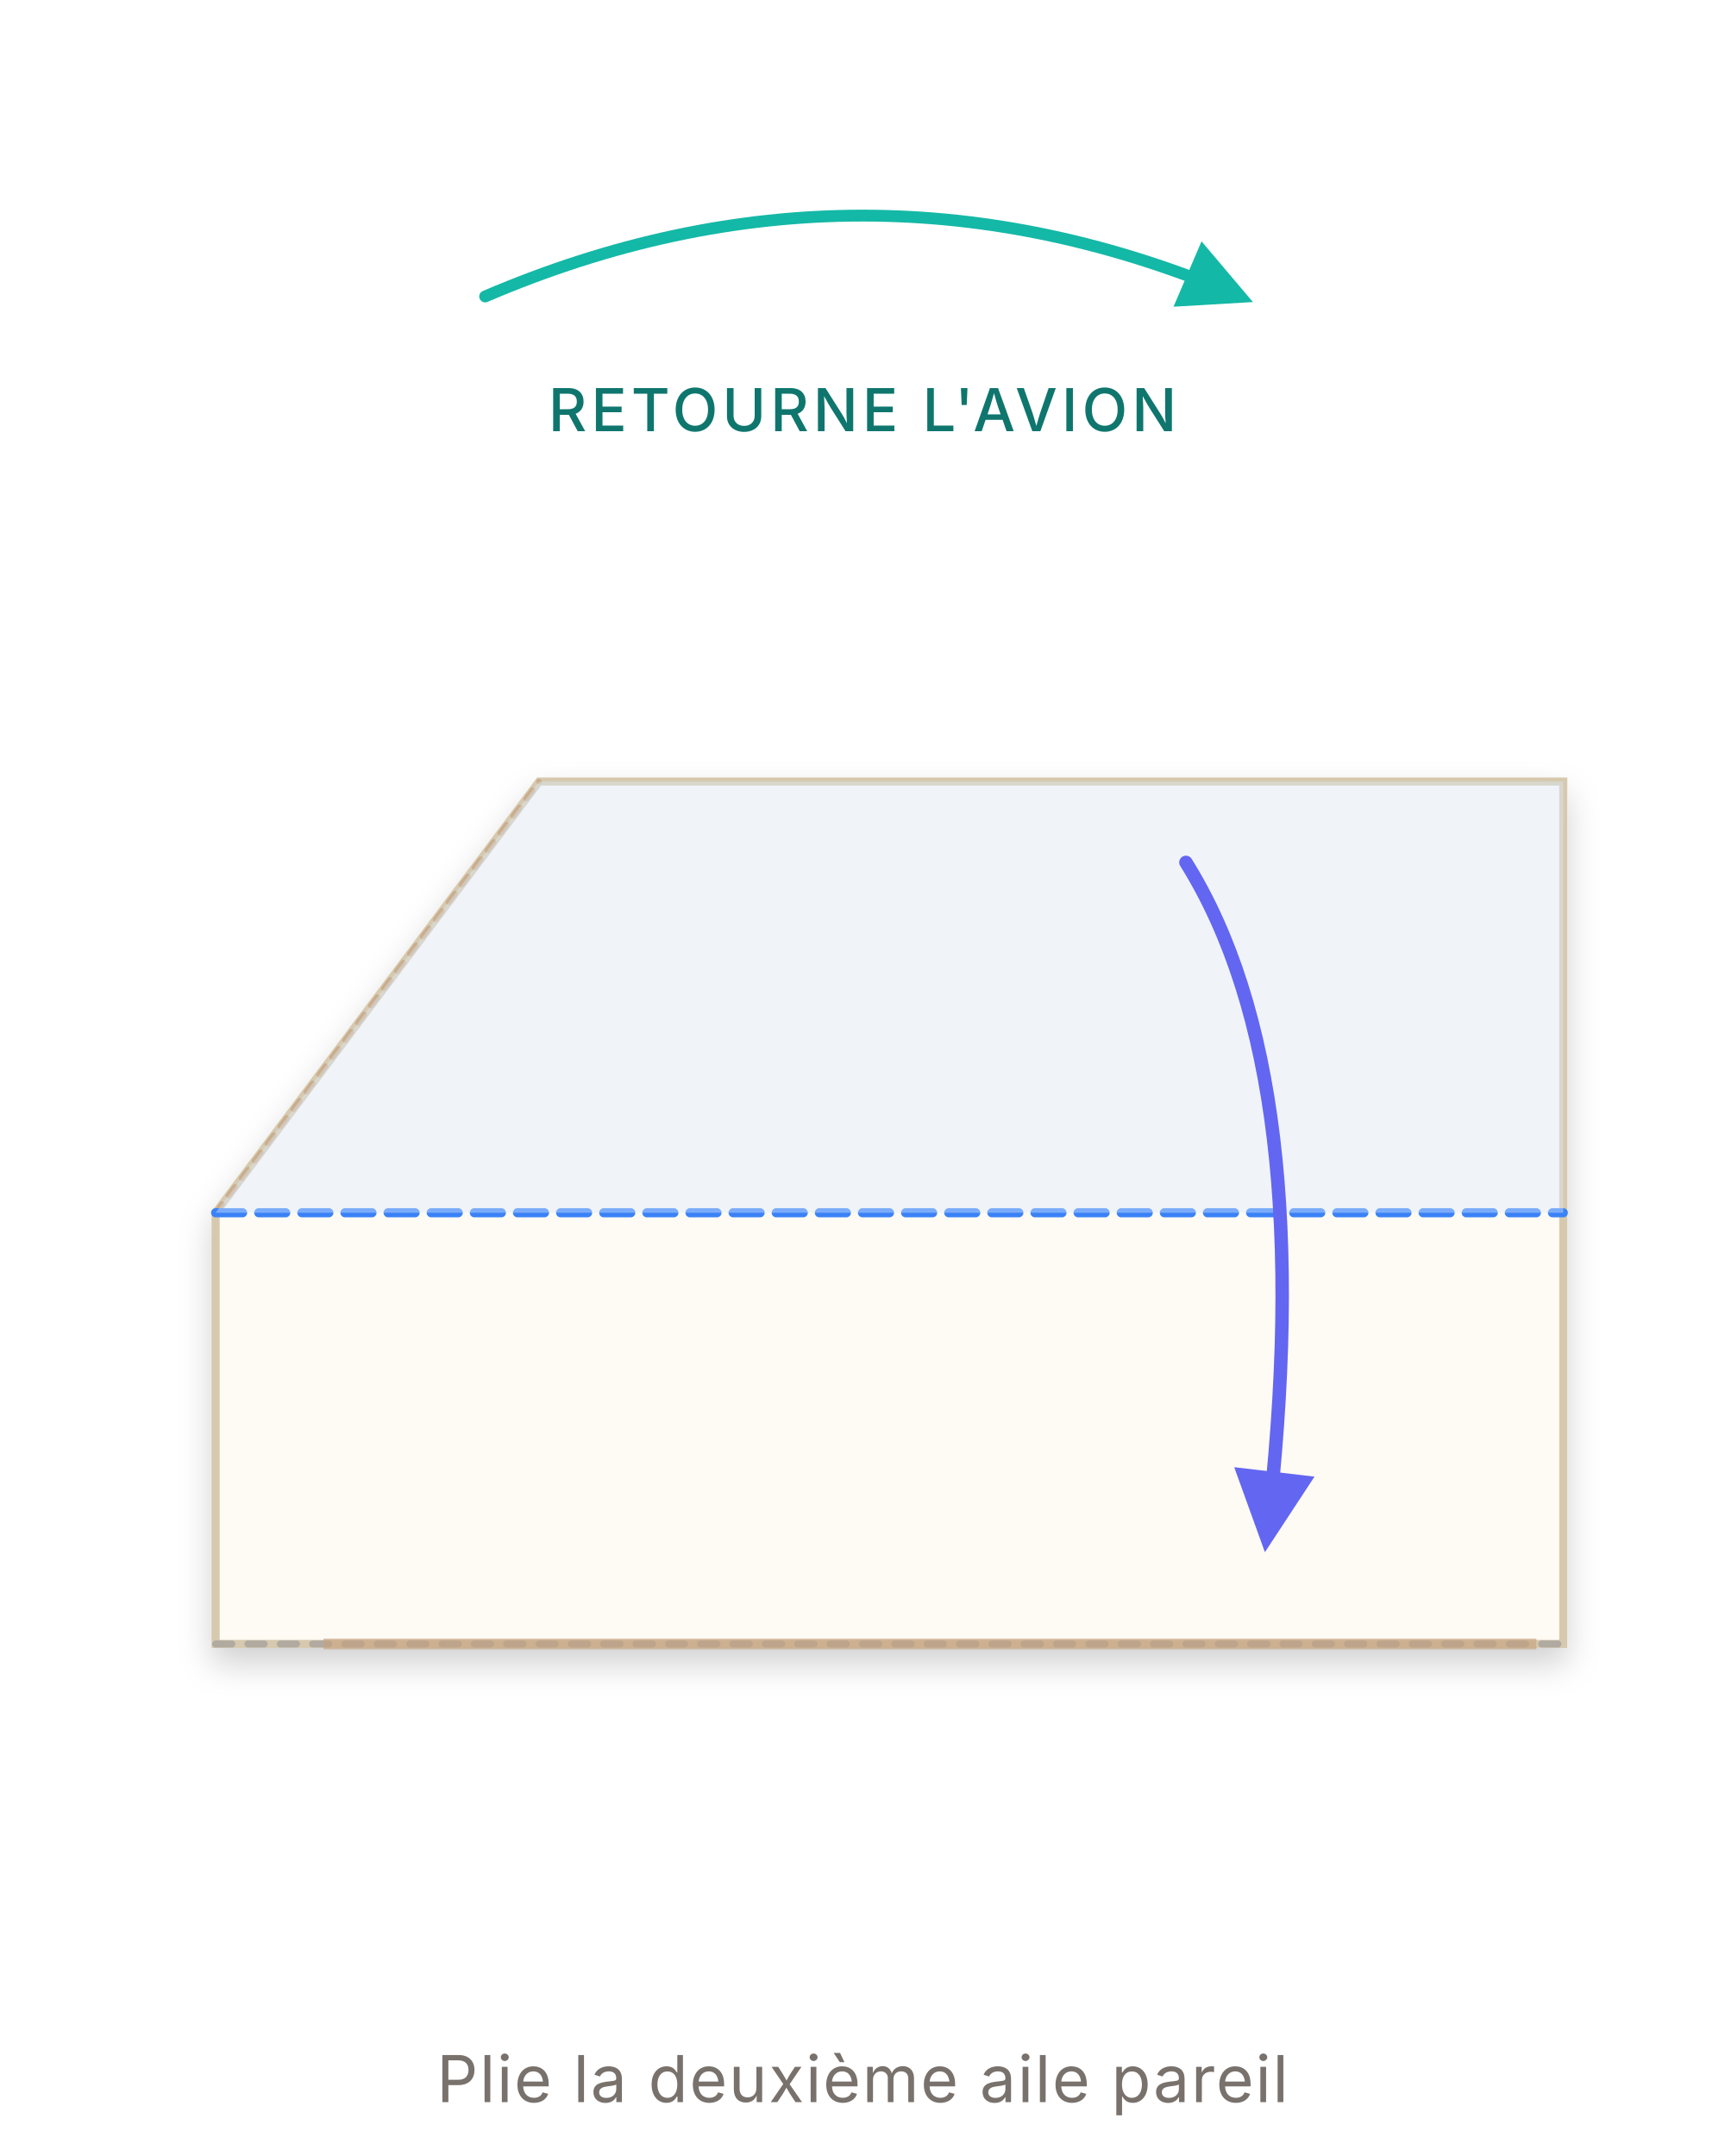
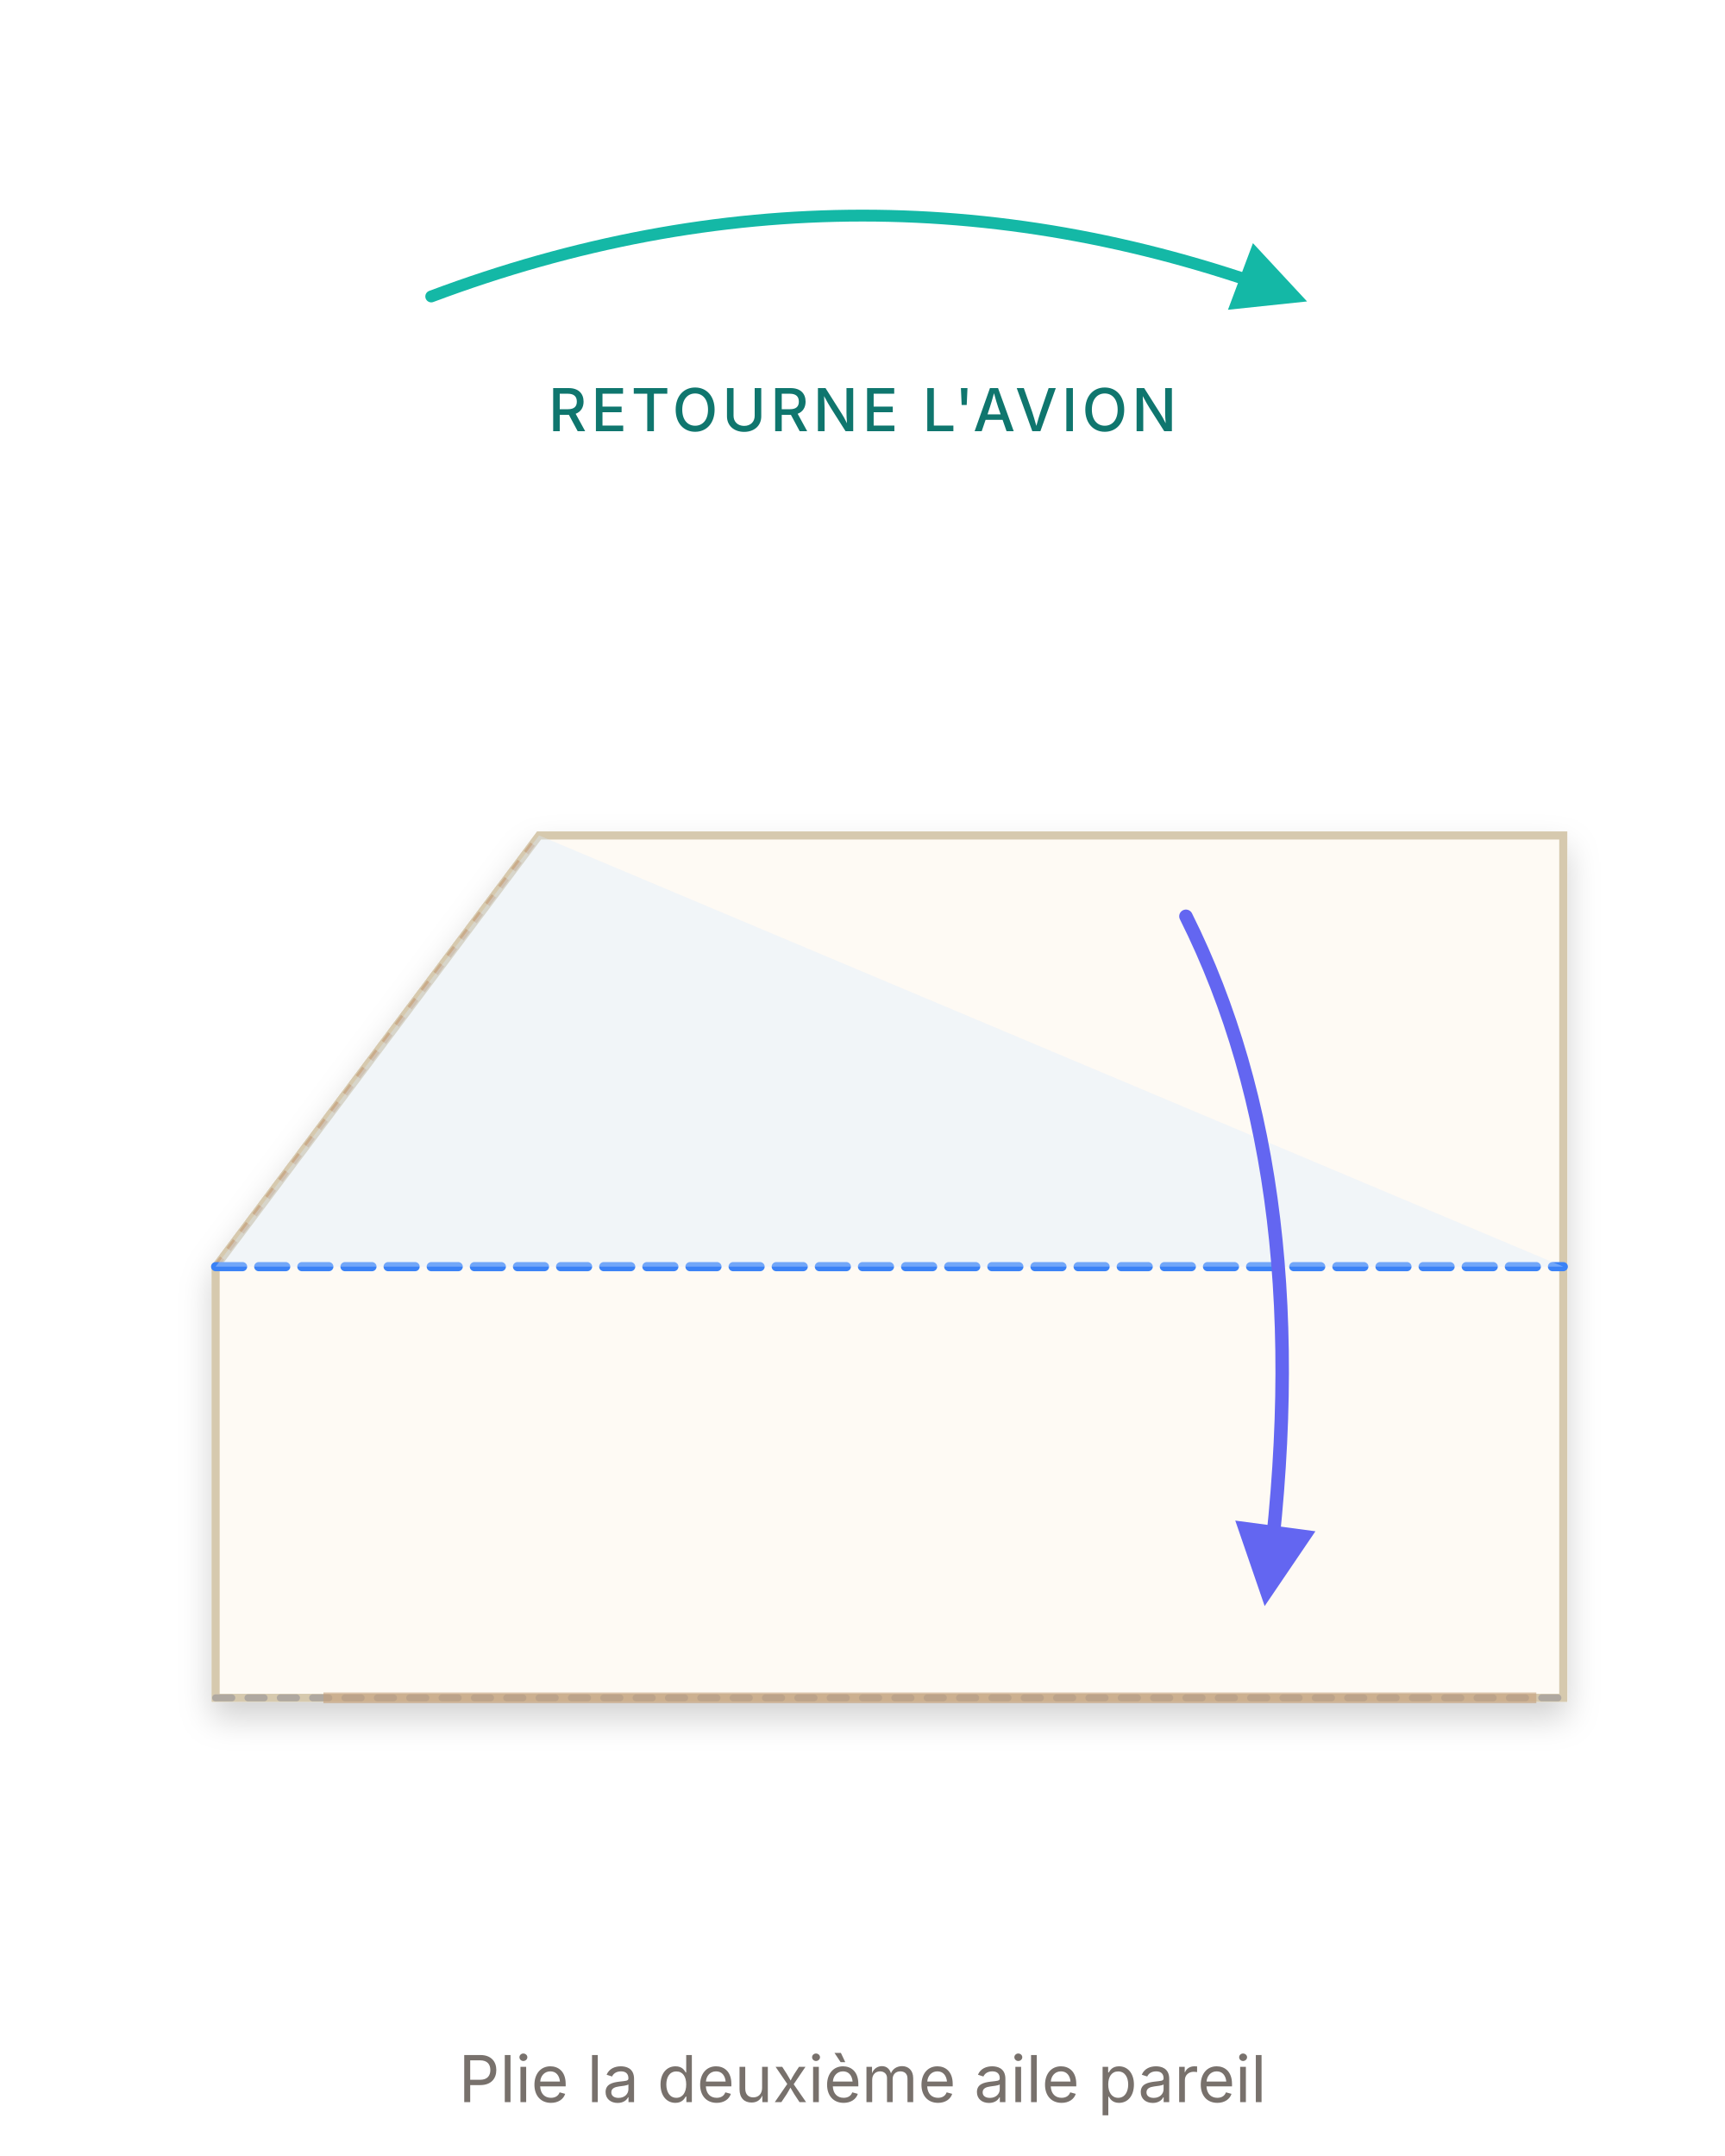
- <svg xmlns="http://www.w3.org/2000/svg" viewBox="0 0 320 400" fill="none" font-family="system-ui, -apple-system, sans-serif">
+ <svg xmlns="http://www.w3.org/2000/svg" viewBox="0 0 320 400" fill="none" font-family="system-ui,-apple-system,sans-serif">
  <defs>
    <filter id="ps" x="-10%" y="-10%" width="120%" height="120%">
      <feGaussianBlur in="SourceAlpha" stdDeviation="3" />
      <feOffset dx="0" dy="3" />
      <feComponentTransfer>
        <feFuncA type="linear" slope="0.18" />
      </feComponentTransfer>
      <feMerge>
        <feMergeNode />
        <feMergeNode in="SourceGraphic" />
      </feMerge>
    </filter>
    <marker id="arr" viewBox="0 0 10 10" refX="8" refY="5" markerWidth="6" markerHeight="6" orient="auto-start-reverse">
      <path d="M 0 0 L 10 5 L 0 10 z" fill="#6366f1" />
    </marker>
    <marker id="arrT" viewBox="0 0 10 10" refX="8" refY="5" markerWidth="6" markerHeight="6" orient="auto-start-reverse">
      <path d="M 0 0 L 10 5 L 0 10 z" fill="#14b8a6" />
    </marker>
    <linearGradient id="foldTri" x1="0" y1="0" x2="1" y2="1">
      <stop offset="0" stop-color="#fff7ed" />
      <stop offset="1" stop-color="#fed7aa" stop-opacity="0.7" />
    </linearGradient>
  </defs>
-   <g>
-     <path d="M 90 55 Q 160 25 230 55" stroke="#14b8a6" stroke-width="2.2" stroke-linecap="round" fill="none" marker-end="url(#arrT)" />
-     <text x="160" y="80" text-anchor="middle" font-size="11" font-weight="500" fill="#0f766e" letter-spacing="0.8">RETOURNE L'AVION</text>
-   </g>
-   <polygon points="40,225 100,145 290,145 290,305 40,305" fill="#fefaf4" stroke="#d6c9ae" stroke-width="1.5" filter="url(#ps)" />
-   <line x1="40" y1="305" x2="290" y2="305" stroke="#a8a29e" stroke-width="1.3" stroke-dasharray="3 3" stroke-linecap="round" opacity="0.8" />
-   <line x1="60" y1="305" x2="285" y2="305" stroke="#c4a07c" stroke-width="2" opacity="0.6" />
-   <line x1="40" y1="225" x2="100" y2="145" stroke="#c4a07c" stroke-width="1" stroke-dasharray="2 2" stroke-linecap="round" opacity="0.7" />
-   <line x1="40" y1="225" x2="290" y2="225" stroke="#3b82f6" stroke-width="1.7" stroke-dasharray="5 3" stroke-linecap="round" />
-   <polygon points="40,225 100,145 290,145 290,225" fill="#dbeafe" opacity="0.4" />
-   <path d="M 220 160 Q 245 200 235 285" stroke="#6366f1" stroke-width="2.5" stroke-linecap="round" fill="none" marker-end="url(#arr)" />
-   <text x="160" y="390" text-anchor="middle" font-size="12" fill="#78716c" letter-spacing="0.3">Plie la deuxième aile pareil</text>
+   <svg viewBox="0 0 320 400" fill="none" font-family="system-ui,-apple-system,sans-serif">
+     <defs>
+       <filter id="ps" x="-10%" y="-10%" width="120%" height="120%">
+         <feGaussianBlur in="SourceAlpha" stdDeviation="3" />
+         <feOffset dx="0" dy="3" />
+         <feComponentTransfer>
+           <feFuncA type="linear" slope="0.18" />
+         </feComponentTransfer>
+         <feMerge>
+           <feMergeNode />
+           <feMergeNode in="SourceGraphic" />
+         </feMerge>
+       </filter>
+       <marker id="arr" viewBox="0 0 10 10" refX="8" refY="5" markerWidth="6" markerHeight="6" orient="auto-start-reverse">
+         <path d="M 0 0 L 10 5 L 0 10 z" fill="#6366f1" />
+       </marker>
+       <marker id="arrT" viewBox="0 0 10 10" refX="8" refY="5" markerWidth="6" markerHeight="6" orient="auto-start-reverse">
+         <path d="M 0 0 L 10 5 L 0 10 z" fill="#14b8a6" />
+       </marker>
+       <linearGradient id="foldTri" x1="0" y1="0" x2="1" y2="1">
+         <stop offset="0" stop-color="#fff7ed" />
+         <stop offset="1" stop-color="#fed7aa" stop-opacity="0.7" />
+       </linearGradient>
+     </defs>
+     <g>
+       <path d="M 80 55 Q 160 25 240 55" stroke="#14b8a6" stroke-width="2.2" stroke-linecap="round" fill="none" marker-end="url(#arrT)" />
+       <text x="160" y="80" text-anchor="middle" font-size="11" font-weight="500" fill="#0f766e" letter-spacing="0.8">RETOURNE L'AVION</text>
+     </g>
+     <polygon points="40,235 100,155 290,155 290,315 40,315" fill="#fefaf4" stroke="#d6c9ae" stroke-width="1.5" filter="url(#ps)" />
+     <line x1="40" y1="315" x2="290" y2="315" stroke="#a8a29e" stroke-width="1.3" stroke-dasharray="3 3" stroke-linecap="round" opacity="0.85" />
+     <line x1="60" y1="315" x2="285" y2="315" stroke="#c4a07c" stroke-width="2" opacity="0.6" />
+     <line x1="40" y1="235" x2="100" y2="155" stroke="#c4a07c" stroke-width="1" stroke-dasharray="2 2" opacity="0.7" />
+     <line x1="40" y1="235" x2="290" y2="235" stroke="#3b82f6" stroke-width="1.7" stroke-dasharray="5 3" stroke-linecap="round" />
+     <polygon points="40,235 100,155 290,235" fill="#dbeafe" opacity="0.35" />
+     <path d="M 220 170 Q 245 220 235 295" stroke="#6366f1" stroke-width="2.5" stroke-linecap="round" fill="none" marker-end="url(#arr)" />
+     <text x="160" y="390" text-anchor="middle" font-size="12" fill="#78716c">Plie la deuxième aile pareil</text>
+   </svg>
</svg>
